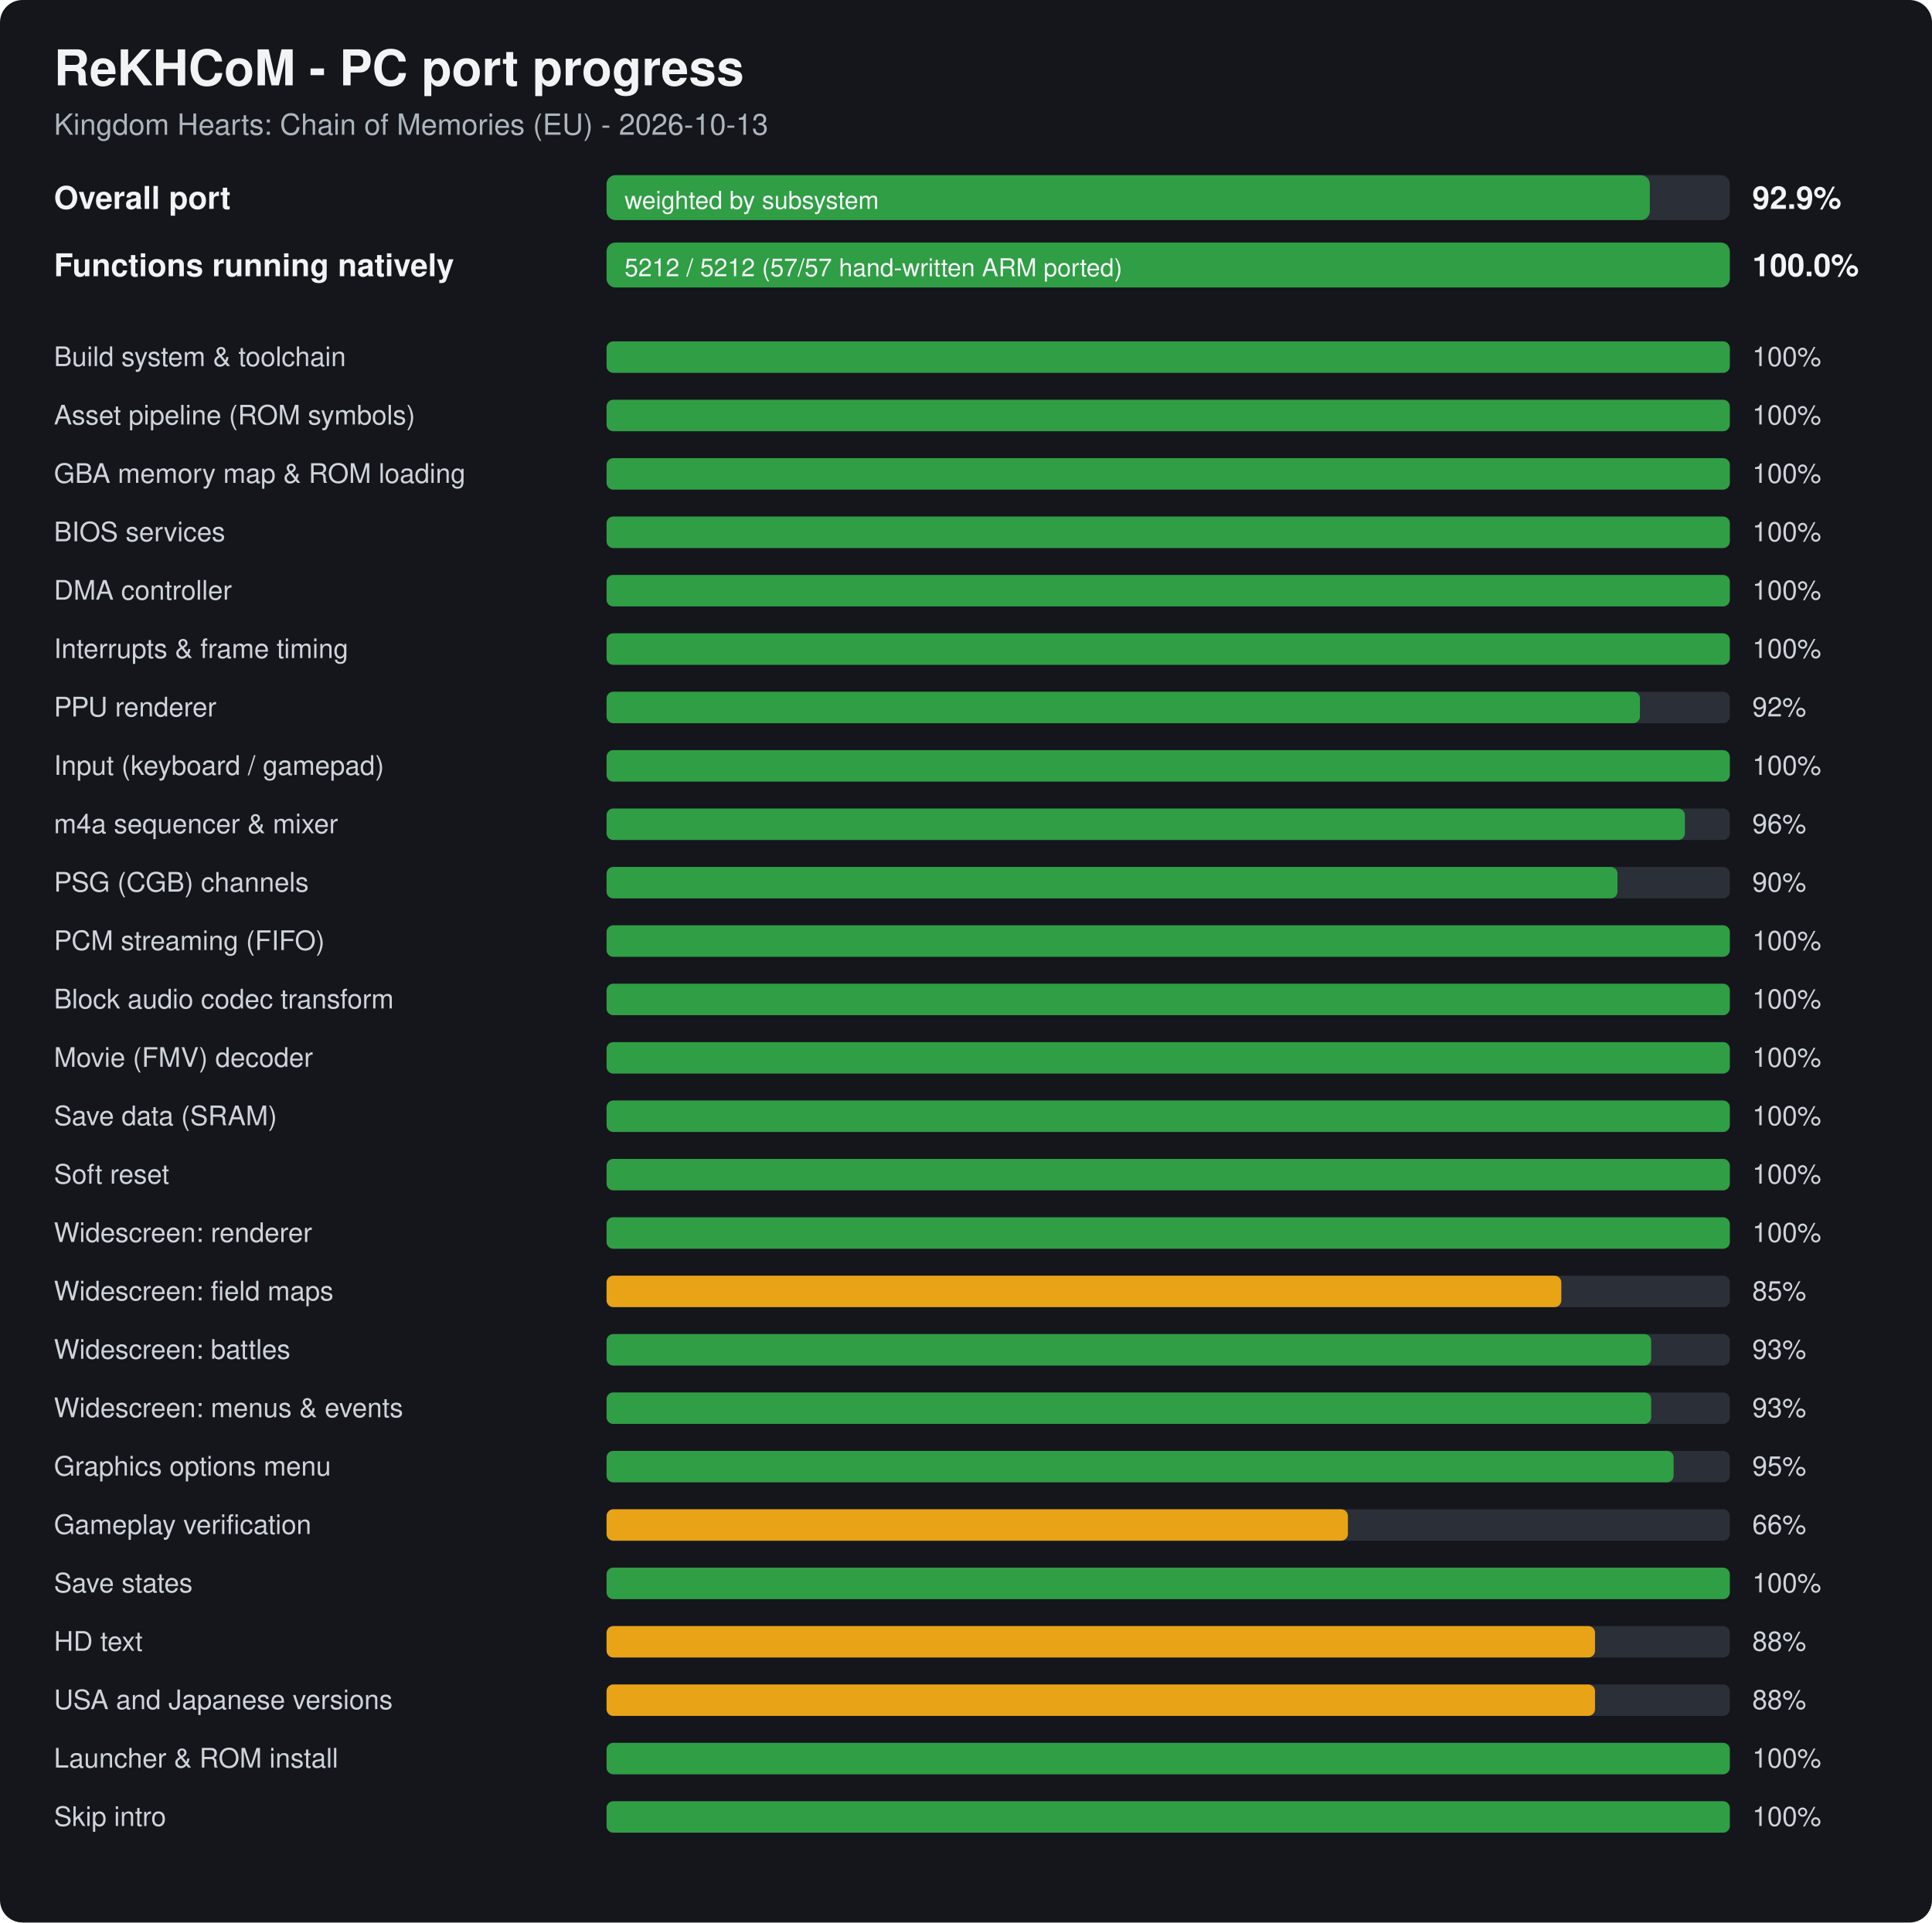
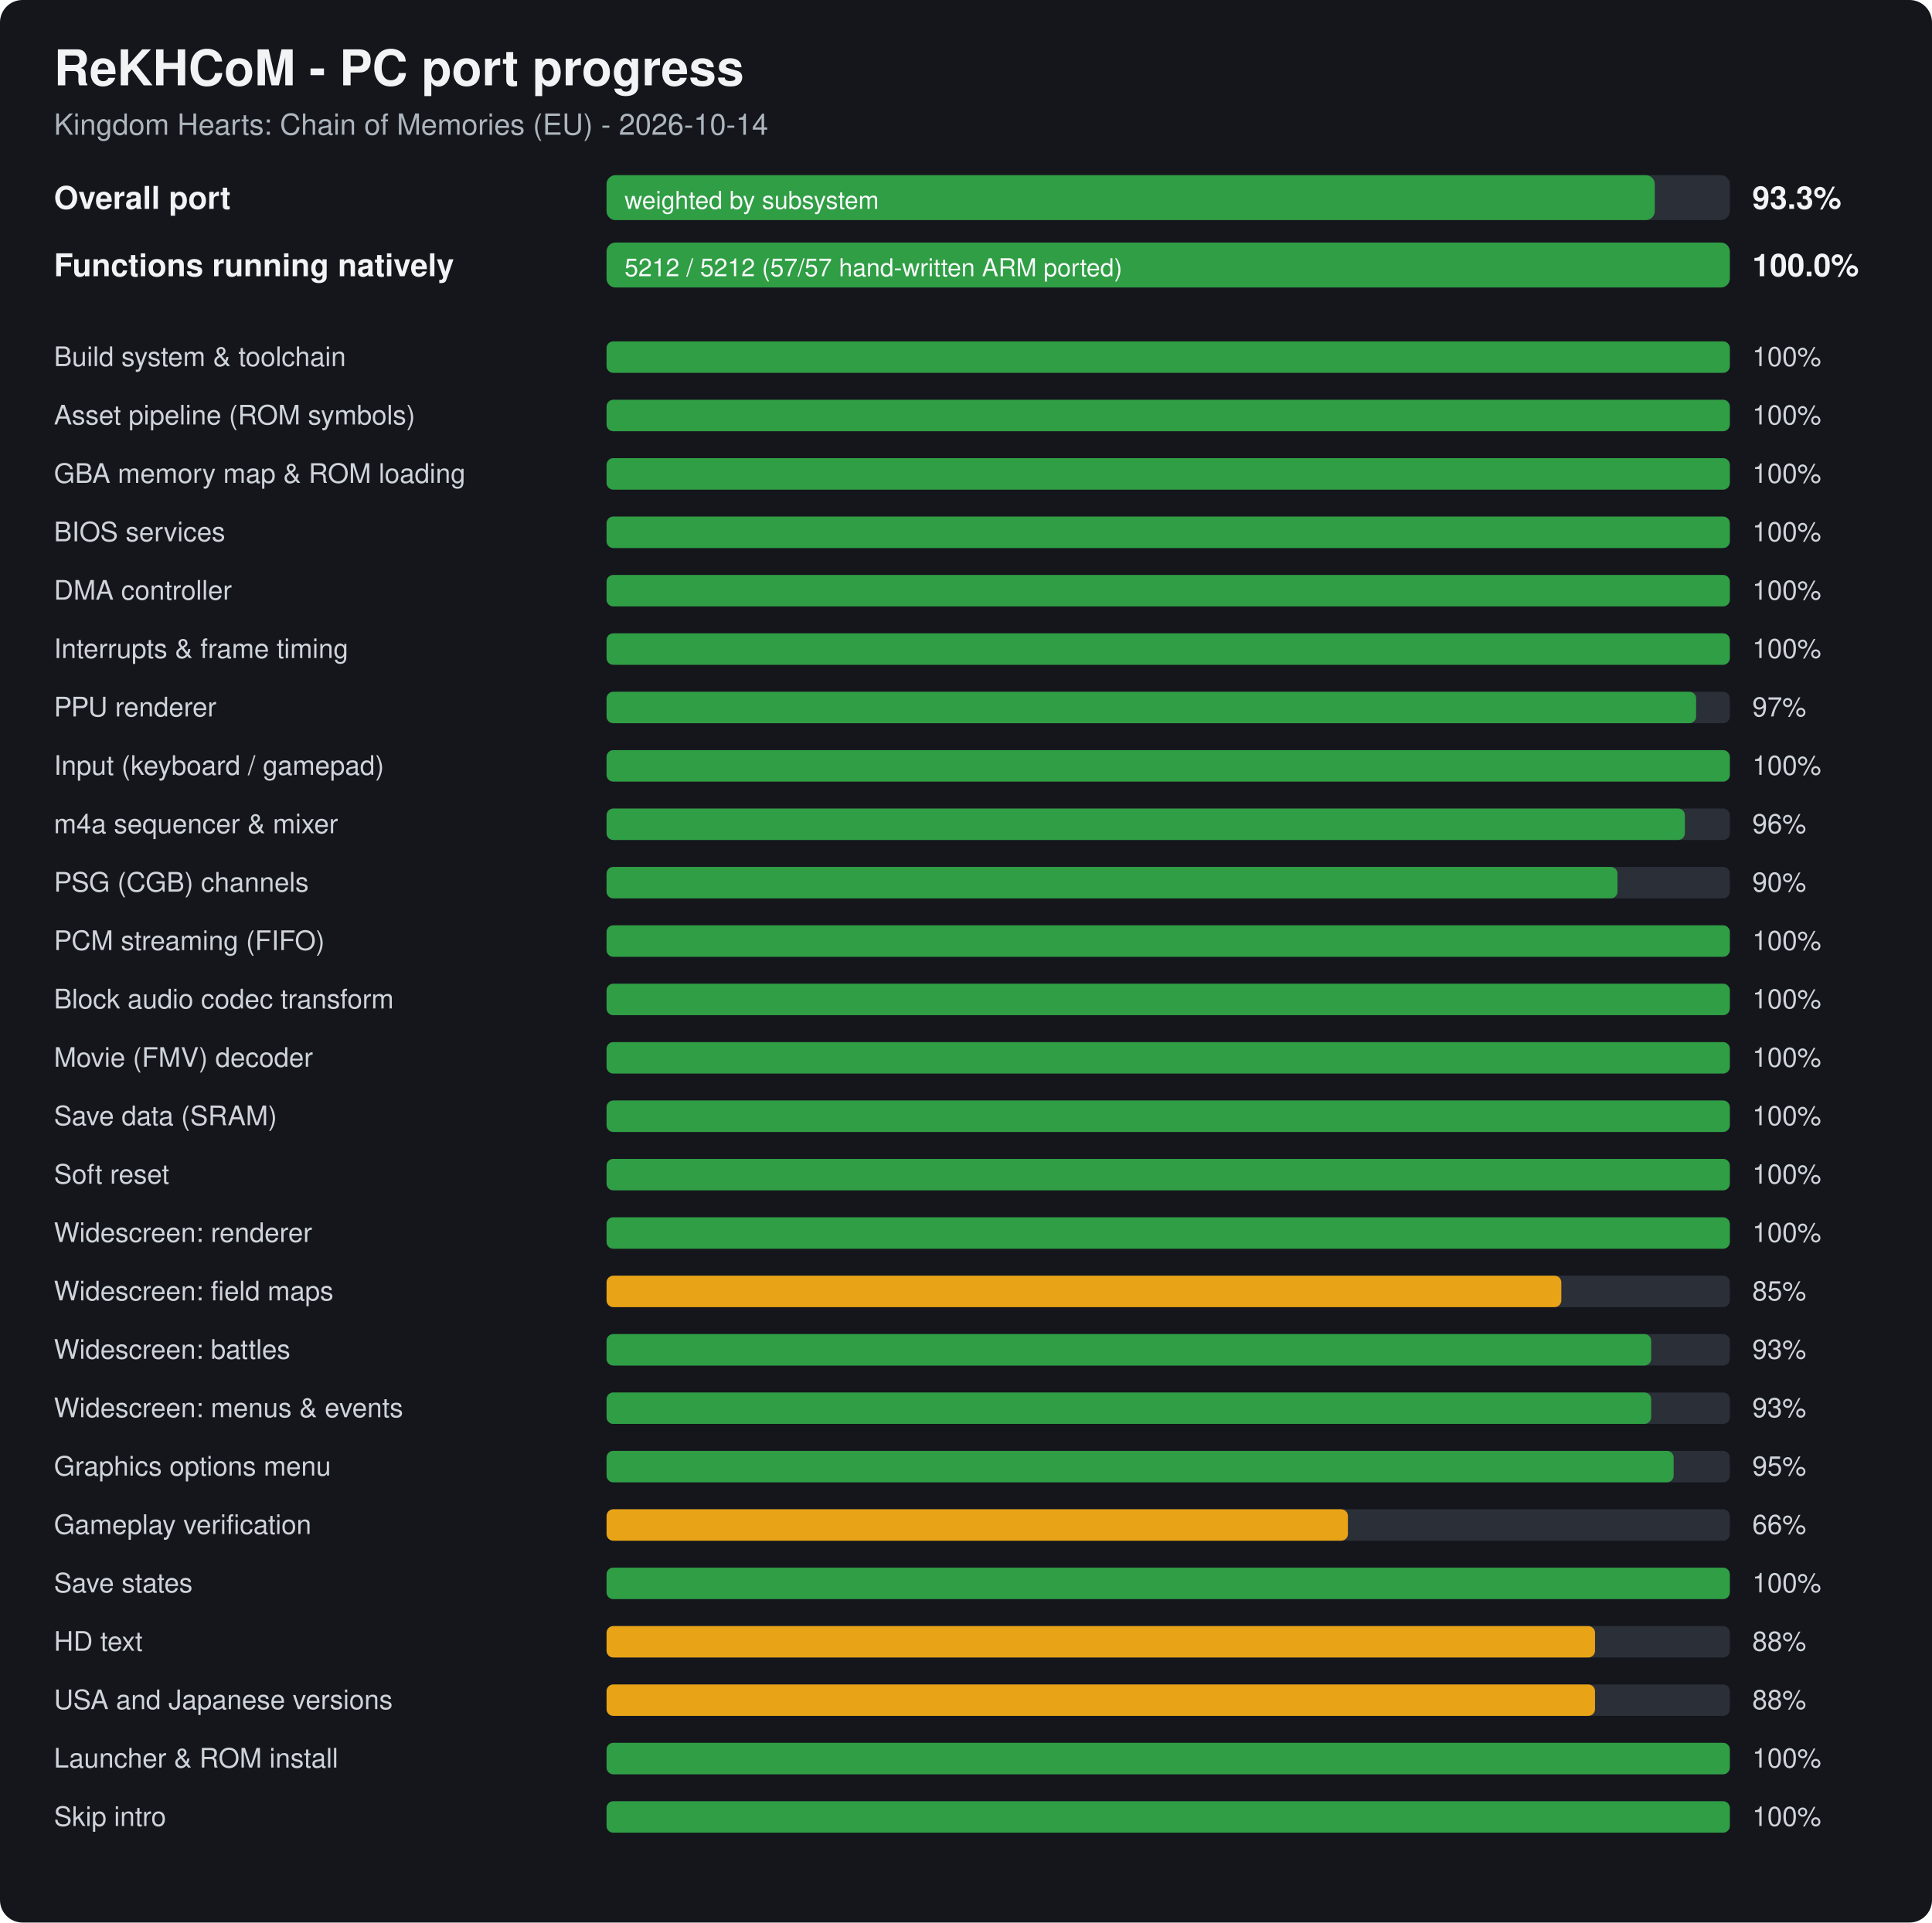
<svg xmlns="http://www.w3.org/2000/svg" width="860" height="856" viewBox="0 0 860 856" font-family="Segoe UI, Helvetica, Arial, sans-serif">
  <rect width="860" height="856" rx="10" fill="#14161c" />
  <text x="24" y="38" font-size="22" font-weight="700" fill="#f1f3f5">ReKHCoM - PC port progress</text>
-   <text x="24" y="60" font-size="13" fill="#adb5bd">Kingdom Hearts: Chain of Memories (EU) - 2026-10-13</text>
+   <text x="24" y="60" font-size="13" fill="#adb5bd">Kingdom Hearts: Chain of Memories (EU) - 2026-10-14</text>
  <text x="24" y="93" font-size="14" font-weight="600" fill="#f1f3f5">Overall port</text>
  <rect x="270" y="78" width="500" height="20" rx="4" fill="#2b2f38" />
-   <rect x="270" y="78" width="464.4" height="20" rx="4" fill="#2f9e44" />
-   <text x="780" y="93" font-size="14" font-weight="700" fill="#f1f3f5">92.9%</text>
+   <rect x="270" y="78" width="466.6" height="20" rx="4" fill="#2f9e44" />
+   <text x="780" y="93" font-size="14" font-weight="700" fill="#f1f3f5">93.3%</text>
  <text x="278" y="93" font-size="11" fill="#f8f9fa">weighted by subsystem</text>
  <text x="24" y="123" font-size="14" font-weight="600" fill="#f1f3f5">Functions running natively</text>
  <rect x="270" y="108" width="500" height="20" rx="4" fill="#2b2f38" />
  <rect x="270" y="108" width="500.0" height="20" rx="4" fill="#2f9e44" />
  <text x="780" y="123" font-size="14" font-weight="700" fill="#f1f3f5">100.0%</text>
  <text x="278" y="123" font-size="11" fill="#f8f9fa">5212 / 5212 (57/57 hand-written ARM ported)</text>
  <text x="24" y="163" font-size="12" fill="#ced4da">Build system &amp; toolchain</text>
  <rect x="270" y="152" width="500" height="14" rx="3" fill="#2b2f38" />
  <rect x="270" y="152" width="500.0" height="14" rx="3" fill="#2f9e44" />
  <text x="780" y="163" font-size="12" fill="#ced4da">100%</text>
  <text x="24" y="189" font-size="12" fill="#ced4da">Asset pipeline (ROM symbols)</text>
  <rect x="270" y="178" width="500" height="14" rx="3" fill="#2b2f38" />
  <rect x="270" y="178" width="500.0" height="14" rx="3" fill="#2f9e44" />
  <text x="780" y="189" font-size="12" fill="#ced4da">100%</text>
  <text x="24" y="215" font-size="12" fill="#ced4da">GBA memory map &amp; ROM loading</text>
  <rect x="270" y="204" width="500" height="14" rx="3" fill="#2b2f38" />
  <rect x="270" y="204" width="500.0" height="14" rx="3" fill="#2f9e44" />
  <text x="780" y="215" font-size="12" fill="#ced4da">100%</text>
  <text x="24" y="241" font-size="12" fill="#ced4da">BIOS services</text>
  <rect x="270" y="230" width="500" height="14" rx="3" fill="#2b2f38" />
  <rect x="270" y="230" width="500.0" height="14" rx="3" fill="#2f9e44" />
  <text x="780" y="241" font-size="12" fill="#ced4da">100%</text>
  <text x="24" y="267" font-size="12" fill="#ced4da">DMA controller</text>
  <rect x="270" y="256" width="500" height="14" rx="3" fill="#2b2f38" />
  <rect x="270" y="256" width="500.0" height="14" rx="3" fill="#2f9e44" />
  <text x="780" y="267" font-size="12" fill="#ced4da">100%</text>
  <text x="24" y="293" font-size="12" fill="#ced4da">Interrupts &amp; frame timing</text>
  <rect x="270" y="282" width="500" height="14" rx="3" fill="#2b2f38" />
  <rect x="270" y="282" width="500.0" height="14" rx="3" fill="#2f9e44" />
  <text x="780" y="293" font-size="12" fill="#ced4da">100%</text>
  <text x="24" y="319" font-size="12" fill="#ced4da">PPU renderer</text>
  <rect x="270" y="308" width="500" height="14" rx="3" fill="#2b2f38" />
-   <rect x="270" y="308" width="460.0" height="14" rx="3" fill="#2f9e44" />
-   <text x="780" y="319" font-size="12" fill="#ced4da">92%</text>
+   <rect x="270" y="308" width="485.0" height="14" rx="3" fill="#2f9e44" />
+   <text x="780" y="319" font-size="12" fill="#ced4da">97%</text>
  <text x="24" y="345" font-size="12" fill="#ced4da">Input (keyboard / gamepad)</text>
  <rect x="270" y="334" width="500" height="14" rx="3" fill="#2b2f38" />
  <rect x="270" y="334" width="500.0" height="14" rx="3" fill="#2f9e44" />
  <text x="780" y="345" font-size="12" fill="#ced4da">100%</text>
  <text x="24" y="371" font-size="12" fill="#ced4da">m4a sequencer &amp; mixer</text>
  <rect x="270" y="360" width="500" height="14" rx="3" fill="#2b2f38" />
  <rect x="270" y="360" width="480.0" height="14" rx="3" fill="#2f9e44" />
  <text x="780" y="371" font-size="12" fill="#ced4da">96%</text>
  <text x="24" y="397" font-size="12" fill="#ced4da">PSG (CGB) channels</text>
  <rect x="270" y="386" width="500" height="14" rx="3" fill="#2b2f38" />
  <rect x="270" y="386" width="450.0" height="14" rx="3" fill="#2f9e44" />
  <text x="780" y="397" font-size="12" fill="#ced4da">90%</text>
  <text x="24" y="423" font-size="12" fill="#ced4da">PCM streaming (FIFO)</text>
  <rect x="270" y="412" width="500" height="14" rx="3" fill="#2b2f38" />
  <rect x="270" y="412" width="500.0" height="14" rx="3" fill="#2f9e44" />
  <text x="780" y="423" font-size="12" fill="#ced4da">100%</text>
  <text x="24" y="449" font-size="12" fill="#ced4da">Block audio codec transform</text>
  <rect x="270" y="438" width="500" height="14" rx="3" fill="#2b2f38" />
  <rect x="270" y="438" width="500.0" height="14" rx="3" fill="#2f9e44" />
  <text x="780" y="449" font-size="12" fill="#ced4da">100%</text>
  <text x="24" y="475" font-size="12" fill="#ced4da">Movie (FMV) decoder</text>
  <rect x="270" y="464" width="500" height="14" rx="3" fill="#2b2f38" />
  <rect x="270" y="464" width="500.0" height="14" rx="3" fill="#2f9e44" />
  <text x="780" y="475" font-size="12" fill="#ced4da">100%</text>
  <text x="24" y="501" font-size="12" fill="#ced4da">Save data (SRAM)</text>
  <rect x="270" y="490" width="500" height="14" rx="3" fill="#2b2f38" />
  <rect x="270" y="490" width="500.0" height="14" rx="3" fill="#2f9e44" />
  <text x="780" y="501" font-size="12" fill="#ced4da">100%</text>
  <text x="24" y="527" font-size="12" fill="#ced4da">Soft reset</text>
  <rect x="270" y="516" width="500" height="14" rx="3" fill="#2b2f38" />
  <rect x="270" y="516" width="500.0" height="14" rx="3" fill="#2f9e44" />
  <text x="780" y="527" font-size="12" fill="#ced4da">100%</text>
  <text x="24" y="553" font-size="12" fill="#ced4da">Widescreen: renderer</text>
  <rect x="270" y="542" width="500" height="14" rx="3" fill="#2b2f38" />
  <rect x="270" y="542" width="500.0" height="14" rx="3" fill="#2f9e44" />
  <text x="780" y="553" font-size="12" fill="#ced4da">100%</text>
  <text x="24" y="579" font-size="12" fill="#ced4da">Widescreen: field maps</text>
  <rect x="270" y="568" width="500" height="14" rx="3" fill="#2b2f38" />
  <rect x="270" y="568" width="425.0" height="14" rx="3" fill="#e8a317" />
  <text x="780" y="579" font-size="12" fill="#ced4da">85%</text>
  <text x="24" y="605" font-size="12" fill="#ced4da">Widescreen: battles</text>
  <rect x="270" y="594" width="500" height="14" rx="3" fill="#2b2f38" />
  <rect x="270" y="594" width="465.0" height="14" rx="3" fill="#2f9e44" />
  <text x="780" y="605" font-size="12" fill="#ced4da">93%</text>
  <text x="24" y="631" font-size="12" fill="#ced4da">Widescreen: menus &amp; events</text>
  <rect x="270" y="620" width="500" height="14" rx="3" fill="#2b2f38" />
  <rect x="270" y="620" width="465.0" height="14" rx="3" fill="#2f9e44" />
  <text x="780" y="631" font-size="12" fill="#ced4da">93%</text>
  <text x="24" y="657" font-size="12" fill="#ced4da">Graphics options menu</text>
  <rect x="270" y="646" width="500" height="14" rx="3" fill="#2b2f38" />
  <rect x="270" y="646" width="475.0" height="14" rx="3" fill="#2f9e44" />
  <text x="780" y="657" font-size="12" fill="#ced4da">95%</text>
  <text x="24" y="683" font-size="12" fill="#ced4da">Gameplay verification</text>
  <rect x="270" y="672" width="500" height="14" rx="3" fill="#2b2f38" />
  <rect x="270" y="672" width="330.0" height="14" rx="3" fill="#e8a317" />
  <text x="780" y="683" font-size="12" fill="#ced4da">66%</text>
  <text x="24" y="709" font-size="12" fill="#ced4da">Save states</text>
  <rect x="270" y="698" width="500" height="14" rx="3" fill="#2b2f38" />
  <rect x="270" y="698" width="500.0" height="14" rx="3" fill="#2f9e44" />
  <text x="780" y="709" font-size="12" fill="#ced4da">100%</text>
  <text x="24" y="735" font-size="12" fill="#ced4da">HD text</text>
  <rect x="270" y="724" width="500" height="14" rx="3" fill="#2b2f38" />
  <rect x="270" y="724" width="440.0" height="14" rx="3" fill="#e8a317" />
  <text x="780" y="735" font-size="12" fill="#ced4da">88%</text>
  <text x="24" y="761" font-size="12" fill="#ced4da">USA and Japanese versions</text>
  <rect x="270" y="750" width="500" height="14" rx="3" fill="#2b2f38" />
  <rect x="270" y="750" width="440.0" height="14" rx="3" fill="#e8a317" />
  <text x="780" y="761" font-size="12" fill="#ced4da">88%</text>
  <text x="24" y="787" font-size="12" fill="#ced4da">Launcher &amp; ROM install</text>
  <rect x="270" y="776" width="500" height="14" rx="3" fill="#2b2f38" />
  <rect x="270" y="776" width="500.0" height="14" rx="3" fill="#2f9e44" />
  <text x="780" y="787" font-size="12" fill="#ced4da">100%</text>
  <text x="24" y="813" font-size="12" fill="#ced4da">Skip intro</text>
  <rect x="270" y="802" width="500" height="14" rx="3" fill="#2b2f38" />
  <rect x="270" y="802" width="500.0" height="14" rx="3" fill="#2f9e44" />
  <text x="780" y="813" font-size="12" fill="#ced4da">100%</text>
</svg>
